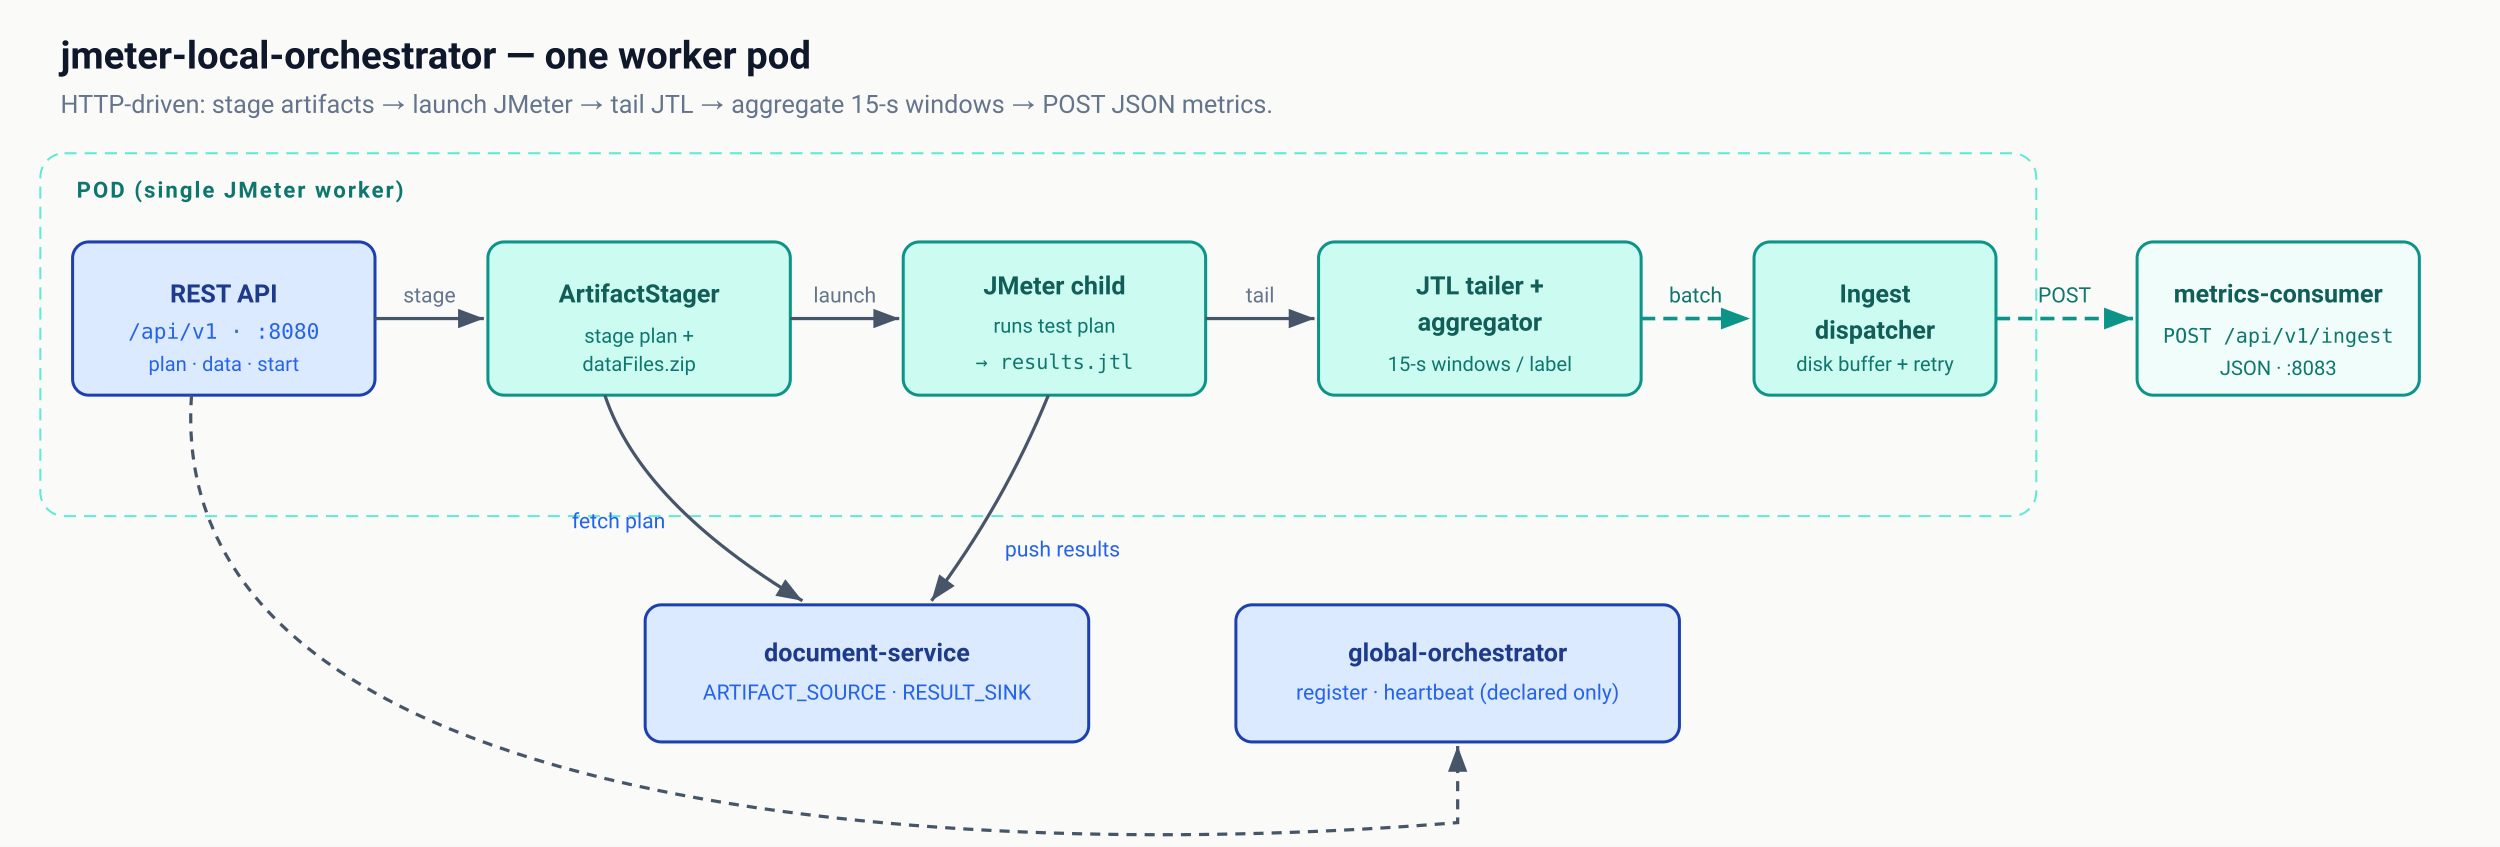
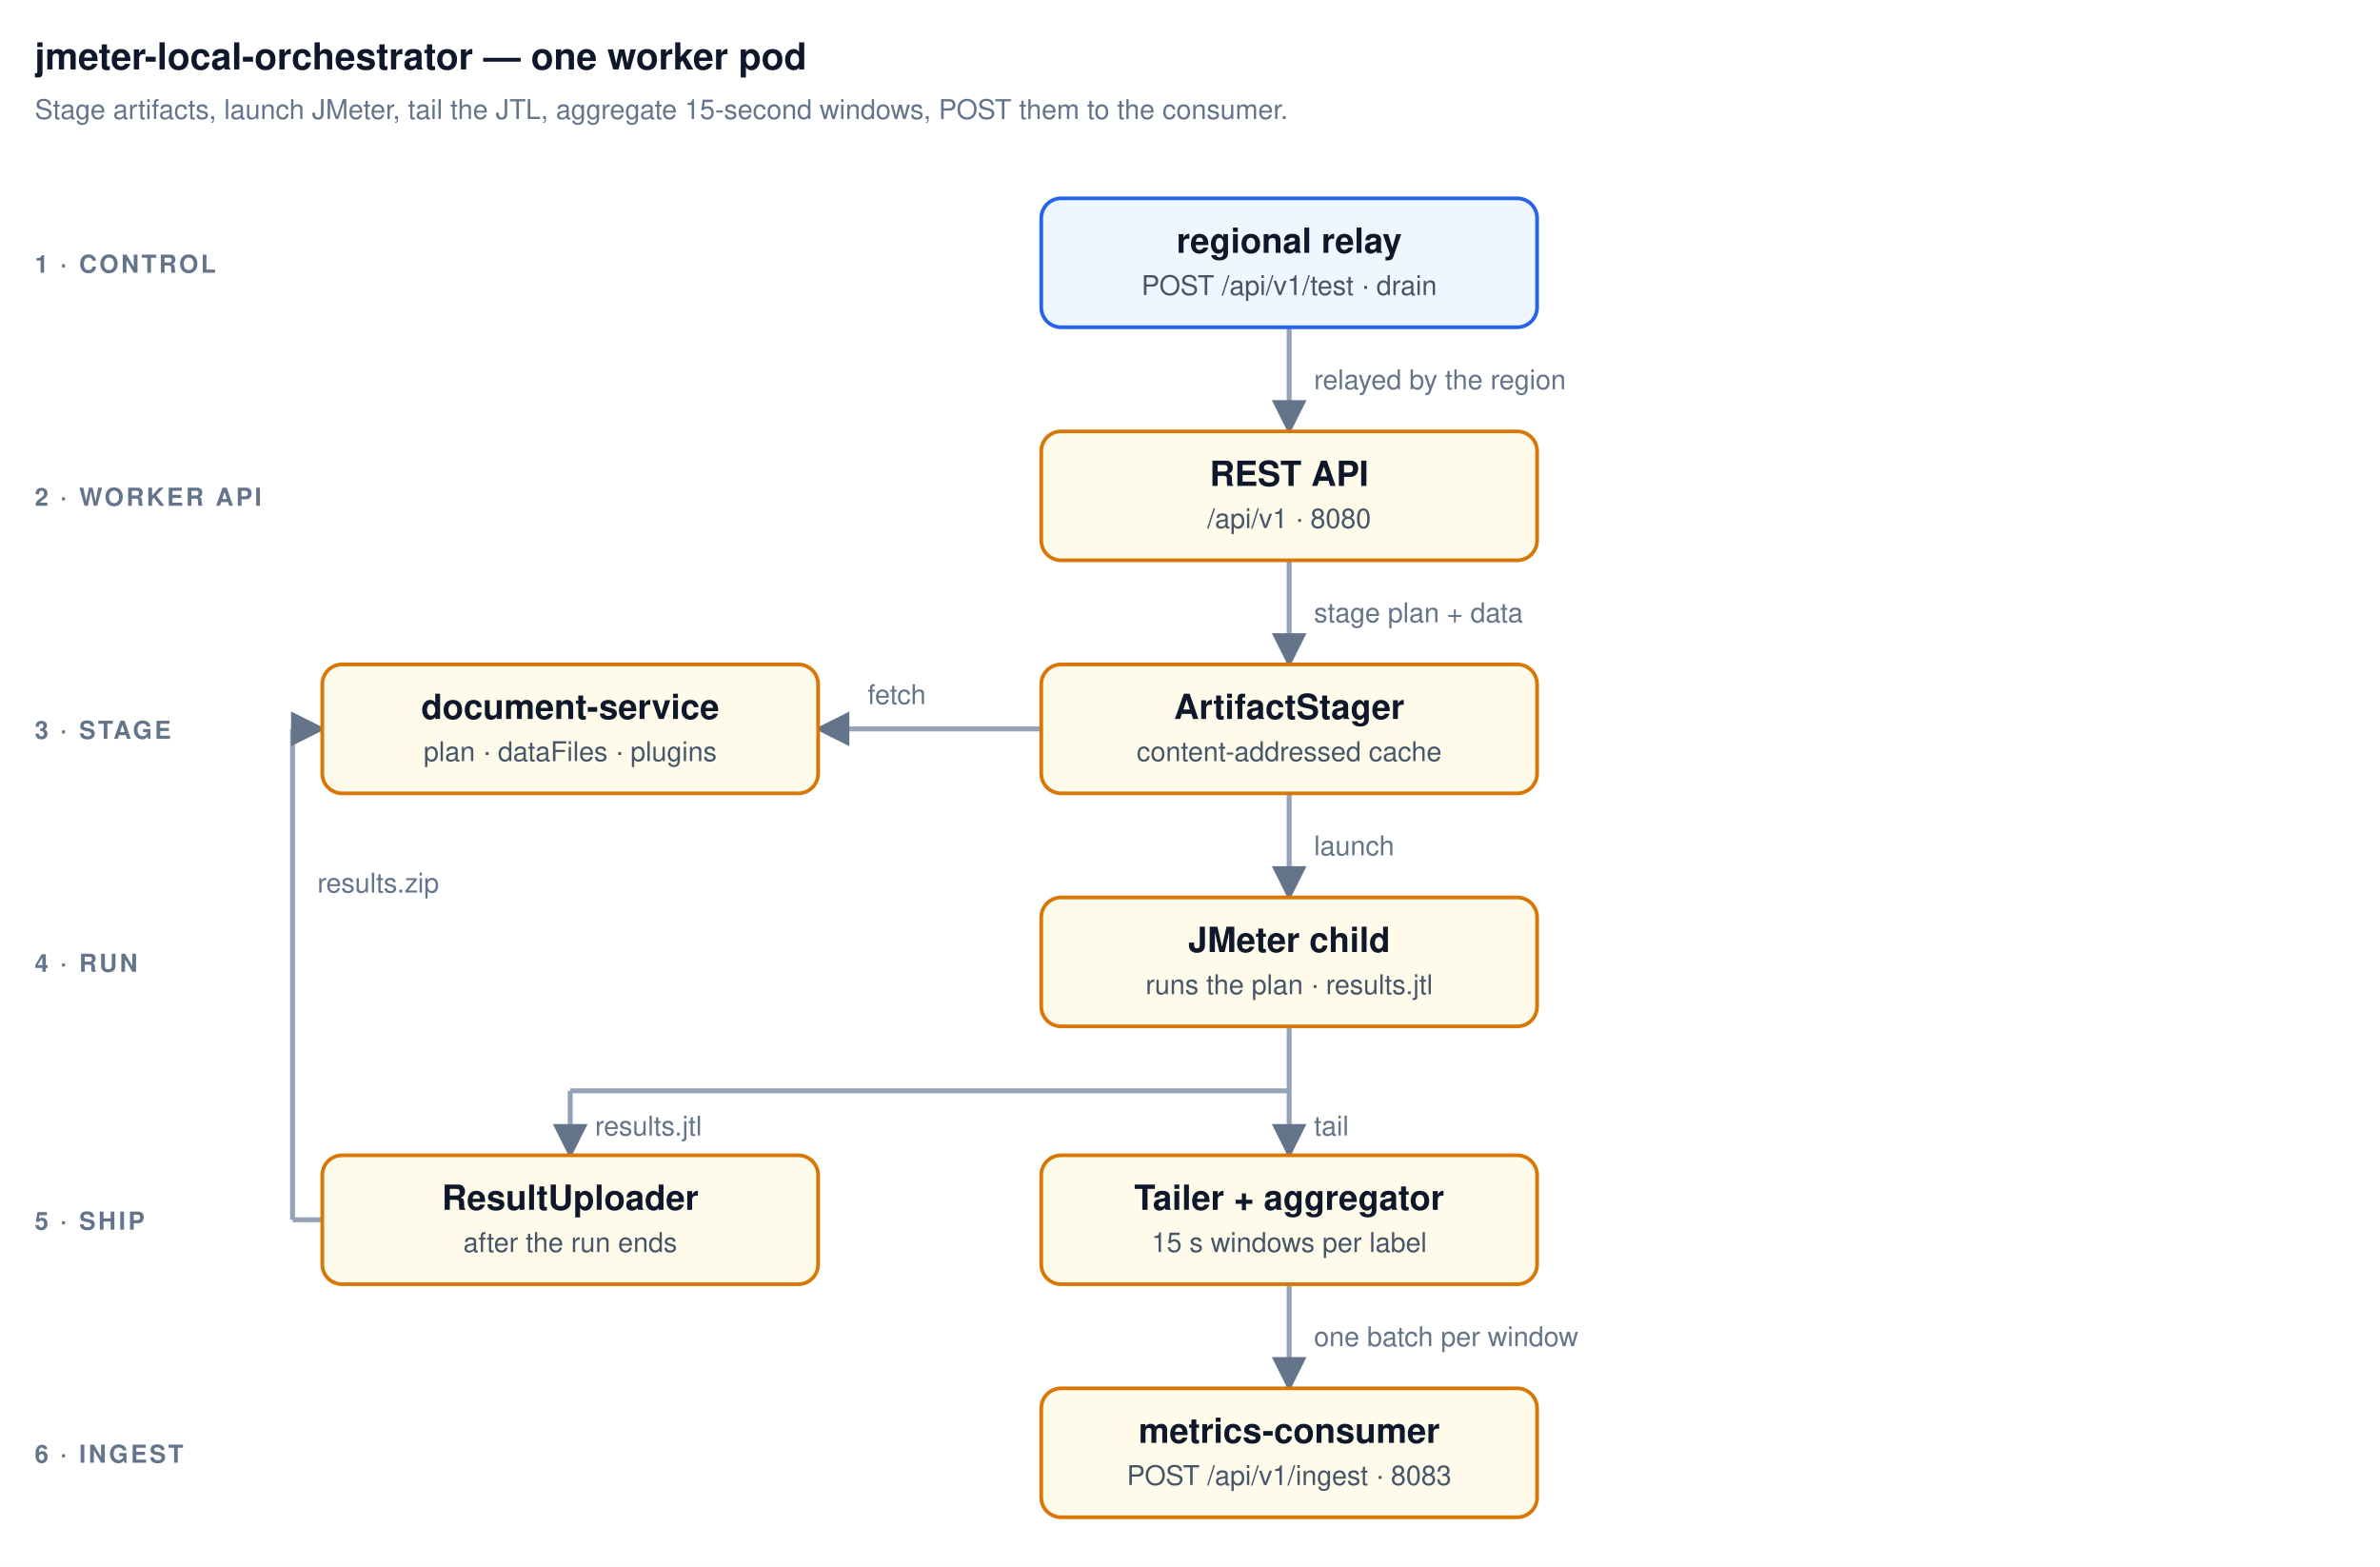
- <svg xmlns="http://www.w3.org/2000/svg" viewBox="0 0 1240 420" width="1240" height="420" font-family="-apple-system, 'Segoe UI', Roboto, Helvetica, Arial, sans-serif">
+ <svg xmlns="http://www.w3.org/2000/svg" viewBox="0 0 960 632" width="960" height="632" role="img" aria-label="The local orchestrator, one per worker pod: the region relays the hub's start call, the stager fetches the plan and data files from the document service, JMeter runs as a child process, and the tailer aggregates 15-second windows and POSTs them to the metrics consumer. Results are uploaded back to the document service.">
  <defs>
-     <marker id="a" markerWidth="10" markerHeight="10" refX="8" refY="3" orient="auto">
-       <path d="M0,0 L8,3 L0,6 z" fill="#475569" />
-     </marker>
-     <marker id="ak" markerWidth="10" markerHeight="10" refX="8" refY="3" orient="auto">
-       <path d="M0,0 L8,3 L0,6 z" fill="#0d9488" />
+     <marker id="arrow" viewBox="0 0 10 10" refX="9" refY="5" markerWidth="7" markerHeight="7" orient="auto-start-reverse">
+       <path d="M0,0 L10,5 L0,10 z" fill="#64748b" />
    </marker>
  </defs>
-   <rect width="1240" height="420" fill="#fafaf9" />
-   <text x="30" y="34" font-size="19" font-weight="700" fill="#0f172a">jmeter-local-orchestrator — one worker pod</text>
-   <text x="30" y="56" font-size="12.5" fill="#64748b">HTTP-driven: stage artifacts → launch JMeter → tail JTL → aggregate 15-s windows → POST JSON metrics.</text>
-   <rect x="20" y="76" width="990" height="180" rx="12" fill="none" stroke="#5eead4" stroke-dasharray="6 4" />
-   <text x="38" y="98" font-size="11" font-weight="700" fill="#0f766e" letter-spacing="1">POD (single JMeter worker)</text>
-   <g font-size="12.5">
-     <rect x="36" y="120" width="150" height="76" rx="8" fill="#dbeafe" stroke="#1e40af" stroke-width="1.5" />
-     <text x="111" y="150" text-anchor="middle" font-weight="600" fill="#1e3a8a">REST API</text>
-     <text x="111" y="168" text-anchor="middle" font-size="10.5" fill="#2563eb" font-family="monospace">/api/v1 · :8080</text>
-     <text x="111" y="184" text-anchor="middle" font-size="10" fill="#2563eb">plan · data · start</text>
-     <rect x="242" y="120" width="150" height="76" rx="8" fill="#ccfbf1" stroke="#0d9488" stroke-width="1.5" />
-     <text x="317" y="150" text-anchor="middle" font-weight="600" fill="#115e59">ArtifactStager</text>
-     <text x="317" y="170" text-anchor="middle" font-size="10" fill="#0f766e">stage plan +</text>
-     <text x="317" y="184" text-anchor="middle" font-size="10" fill="#0f766e">dataFiles.zip</text>
-     <rect x="448" y="120" width="150" height="76" rx="8" fill="#ccfbf1" stroke="#0d9488" stroke-width="1.5" />
-     <text x="523" y="146" text-anchor="middle" font-weight="600" fill="#115e59">JMeter child</text>
-     <text x="523" y="165" text-anchor="middle" font-size="10" fill="#0f766e">runs test plan</text>
-     <text x="523" y="183" text-anchor="middle" font-size="10" fill="#0f766e" font-family="monospace">→ results.jtl</text>
-     <rect x="654" y="120" width="160" height="76" rx="8" fill="#ccfbf1" stroke="#0d9488" stroke-width="1.5" />
-     <text x="734" y="146" text-anchor="middle" font-weight="600" fill="#115e59">JTL tailer +</text>
-     <text x="734" y="164" text-anchor="middle" font-weight="600" fill="#115e59">aggregator</text>
-     <text x="734" y="184" text-anchor="middle" font-size="10" fill="#0f766e">15-s windows / label</text>
-     <rect x="870" y="120" width="120" height="76" rx="8" fill="#ccfbf1" stroke="#0d9488" stroke-width="1.5" />
-     <text x="930" y="150" text-anchor="middle" font-weight="600" fill="#115e59">Ingest</text>
-     <text x="930" y="168" text-anchor="middle" font-weight="600" fill="#115e59">dispatcher</text>
-     <text x="930" y="184" text-anchor="middle" font-size="10" fill="#0f766e">disk buffer + retry</text>
-   </g>
-   <g font-size="12.5">
-     <rect x="1060" y="120" width="140" height="76" rx="8" fill="#f0fdfa" stroke="#0d9488" stroke-width="1.5" />
-     <text x="1130" y="150" text-anchor="middle" font-weight="600" fill="#115e59">metrics-consumer</text>
-     <text x="1130" y="170" text-anchor="middle" font-size="10" fill="#0f766e" font-family="monospace">POST /api/v1/ingest</text>
-     <text x="1130" y="186" text-anchor="middle" font-size="10" fill="#0f766e">JSON · :8083</text>
-     <rect x="320" y="300" width="220" height="68" rx="8" fill="#dbeafe" stroke="#1e40af" stroke-width="1.5" />
-     <text x="430" y="328" text-anchor="middle" font-weight="600" fill="#1e3a8a">document-service</text>
-     <text x="430" y="347" text-anchor="middle" font-size="10.5" fill="#2563eb">ARTIFACT_SOURCE · RESULT_SINK</text>
-     <rect x="613" y="300" width="220" height="68" rx="8" fill="#dbeafe" stroke="#1e40af" stroke-width="1.5" />
-     <text x="723" y="328" text-anchor="middle" font-weight="600" fill="#1e3a8a">global-orchestrator</text>
-     <text x="723" y="347" text-anchor="middle" font-size="10.5" fill="#2563eb">register · heartbeat (declared only)</text>
-   </g>
-   <g stroke="#475569" stroke-width="1.6" fill="none" marker-end="url(#a)">
-     <line x1="186" y1="158" x2="240" y2="158" />
-     <line x1="392" y1="158" x2="446" y2="158" />
-     <line x1="598" y1="158" x2="652" y2="158" />
-     <path d="M300,196 Q318,250 398,298" />
-     <path d="M520,196 Q498,250 462,298" />
-   </g>
-   <g stroke="#475569" stroke-width="1.6" fill="none" stroke-dasharray="5 4" marker-end="url(#a)">
-     <path d="M95,196 C80,408 480,428 723,408 L723,370" />
-   </g>
-   <g stroke="#0d9488" stroke-width="1.8" fill="none" stroke-dasharray="7 4" marker-end="url(#ak)">
-     <line x1="814" y1="158" x2="868" y2="158" />
-     <line x1="990" y1="158" x2="1058" y2="158" />
-   </g>
-   <g font-size="10.5" fill="#64748b">
-     <text x="213" y="150" text-anchor="middle">stage</text>
-     <text x="419" y="150" text-anchor="middle">launch</text>
-     <text x="625" y="150" text-anchor="middle">tail</text>
-     <text x="841" y="150" text-anchor="middle" fill="#0f766e">batch</text>
-     <text x="1024" y="150" text-anchor="middle" fill="#0f766e">POST</text>
-     <text x="330" y="262" text-anchor="end" fill="#2563eb">fetch plan</text>
-     <text x="527" y="276" text-anchor="middle" fill="#2563eb">push results</text>
+   <rect x="0" y="0" width="960" height="632" fill="#ffffff" />
+   <g font-family="Segoe UI, Helvetica, Arial, sans-serif">
+     <text x="14" y="28" font-size="15" font-weight="700" fill="#0f172a">jmeter-local-orchestrator — one worker pod</text>
+     <text x="14" y="48" font-size="11" fill="#64748b">Stage artifacts, launch JMeter, tail the JTL, aggregate 15-second windows, POST them to the consumer.</text>
+     <g font-size="10" font-weight="600" fill="#64748b" letter-spacing="1">
+       <text x="14" y="110">1 · CONTROL</text>
+       <text x="14" y="204">2 · WORKER API</text>
+       <text x="14" y="298">3 · STAGE</text>
+       <text x="14" y="392">4 · RUN</text>
+       <text x="14" y="496">5 · SHIP</text>
+       <text x="14" y="590">6 · INGEST</text>
+     </g>
+     <g fill="none" stroke="#94a3b8" stroke-width="2">
+       <line x1="520" y1="132" x2="520" y2="174" marker-end="url(#arrow)" />
+       <line x1="520" y1="226" x2="520" y2="268" marker-end="url(#arrow)" />
+       <line x1="420" y1="294" x2="330" y2="294" marker-end="url(#arrow)" />
+       <line x1="520" y1="320" x2="520" y2="362" marker-end="url(#arrow)" />
+       <line x1="520" y1="414" x2="520" y2="440" />
+       <line x1="230" y1="440" x2="520" y2="440" />
+       <line x1="230" y1="440" x2="230" y2="466" marker-end="url(#arrow)" />
+       <line x1="520" y1="440" x2="520" y2="466" marker-end="url(#arrow)" />
+       <line x1="520" y1="518" x2="520" y2="560" marker-end="url(#arrow)" />
+       <line x1="130" y1="492" x2="118" y2="492" />
+       <line x1="118" y1="492" x2="118" y2="294" />
+       <line x1="118" y1="294" x2="130" y2="294" marker-end="url(#arrow)" />
+     </g>
+     <g font-size="11" fill="#64748b">
+       <text x="530" y="157">relayed by the region</text>
+       <text x="530" y="251">stage plan + data</text>
+       <text x="350" y="284">fetch</text>
+       <text x="530" y="345">launch</text>
+       <text x="240" y="458">results.jtl</text>
+       <text x="530" y="458">tail</text>
+       <text x="128" y="360">results.zip</text>
+       <text x="530" y="543">one batch per window</text>
+     </g>
+     <rect x="420" y="80" width="200" height="52" rx="8" fill="#eff6ff" stroke="#2563eb" stroke-width="1.5" />
+     <text x="520" y="102" text-anchor="middle" font-size="14" font-weight="600" fill="#0f172a">regional relay</text>
+     <text x="520" y="119" text-anchor="middle" font-size="11" fill="#475569">POST /api/v1/test · drain</text>
+     <rect x="420" y="174" width="200" height="52" rx="8" fill="#fffbeb" stroke="#d97706" stroke-width="1.5" />
+     <text x="520" y="196" text-anchor="middle" font-size="14" font-weight="600" fill="#0f172a">REST API</text>
+     <text x="520" y="213" text-anchor="middle" font-size="11" fill="#475569">/api/v1 · 8080</text>
+     <rect x="130" y="268" width="200" height="52" rx="8" fill="#fffbeb" stroke="#d97706" stroke-width="1.5" />
+     <text x="230" y="290" text-anchor="middle" font-size="14" font-weight="600" fill="#0f172a">document-service</text>
+     <text x="230" y="307" text-anchor="middle" font-size="11" fill="#475569">plan · dataFiles · plugins</text>
+     <rect x="420" y="268" width="200" height="52" rx="8" fill="#fffbeb" stroke="#d97706" stroke-width="1.5" />
+     <text x="520" y="290" text-anchor="middle" font-size="14" font-weight="600" fill="#0f172a">ArtifactStager</text>
+     <text x="520" y="307" text-anchor="middle" font-size="11" fill="#475569">content-addressed cache</text>
+     <rect x="420" y="362" width="200" height="52" rx="8" fill="#fffbeb" stroke="#d97706" stroke-width="1.5" />
+     <text x="520" y="384" text-anchor="middle" font-size="14" font-weight="600" fill="#0f172a">JMeter child</text>
+     <text x="520" y="401" text-anchor="middle" font-size="11" fill="#475569">runs the plan · results.jtl</text>
+     <rect x="130" y="466" width="200" height="52" rx="8" fill="#fffbeb" stroke="#d97706" stroke-width="1.5" />
+     <text x="230" y="488" text-anchor="middle" font-size="14" font-weight="600" fill="#0f172a">ResultUploader</text>
+     <text x="230" y="505" text-anchor="middle" font-size="11" fill="#475569">after the run ends</text>
+     <rect x="420" y="466" width="200" height="52" rx="8" fill="#fffbeb" stroke="#d97706" stroke-width="1.5" />
+     <text x="520" y="488" text-anchor="middle" font-size="14" font-weight="600" fill="#0f172a">Tailer + aggregator</text>
+     <text x="520" y="505" text-anchor="middle" font-size="11" fill="#475569">15 s windows per label</text>
+     <rect x="420" y="560" width="200" height="52" rx="8" fill="#fffbeb" stroke="#d97706" stroke-width="1.5" />
+     <text x="520" y="582" text-anchor="middle" font-size="14" font-weight="600" fill="#0f172a">metrics-consumer</text>
+     <text x="520" y="599" text-anchor="middle" font-size="11" fill="#475569">POST /api/v1/ingest · 8083</text>
  </g>
</svg>
